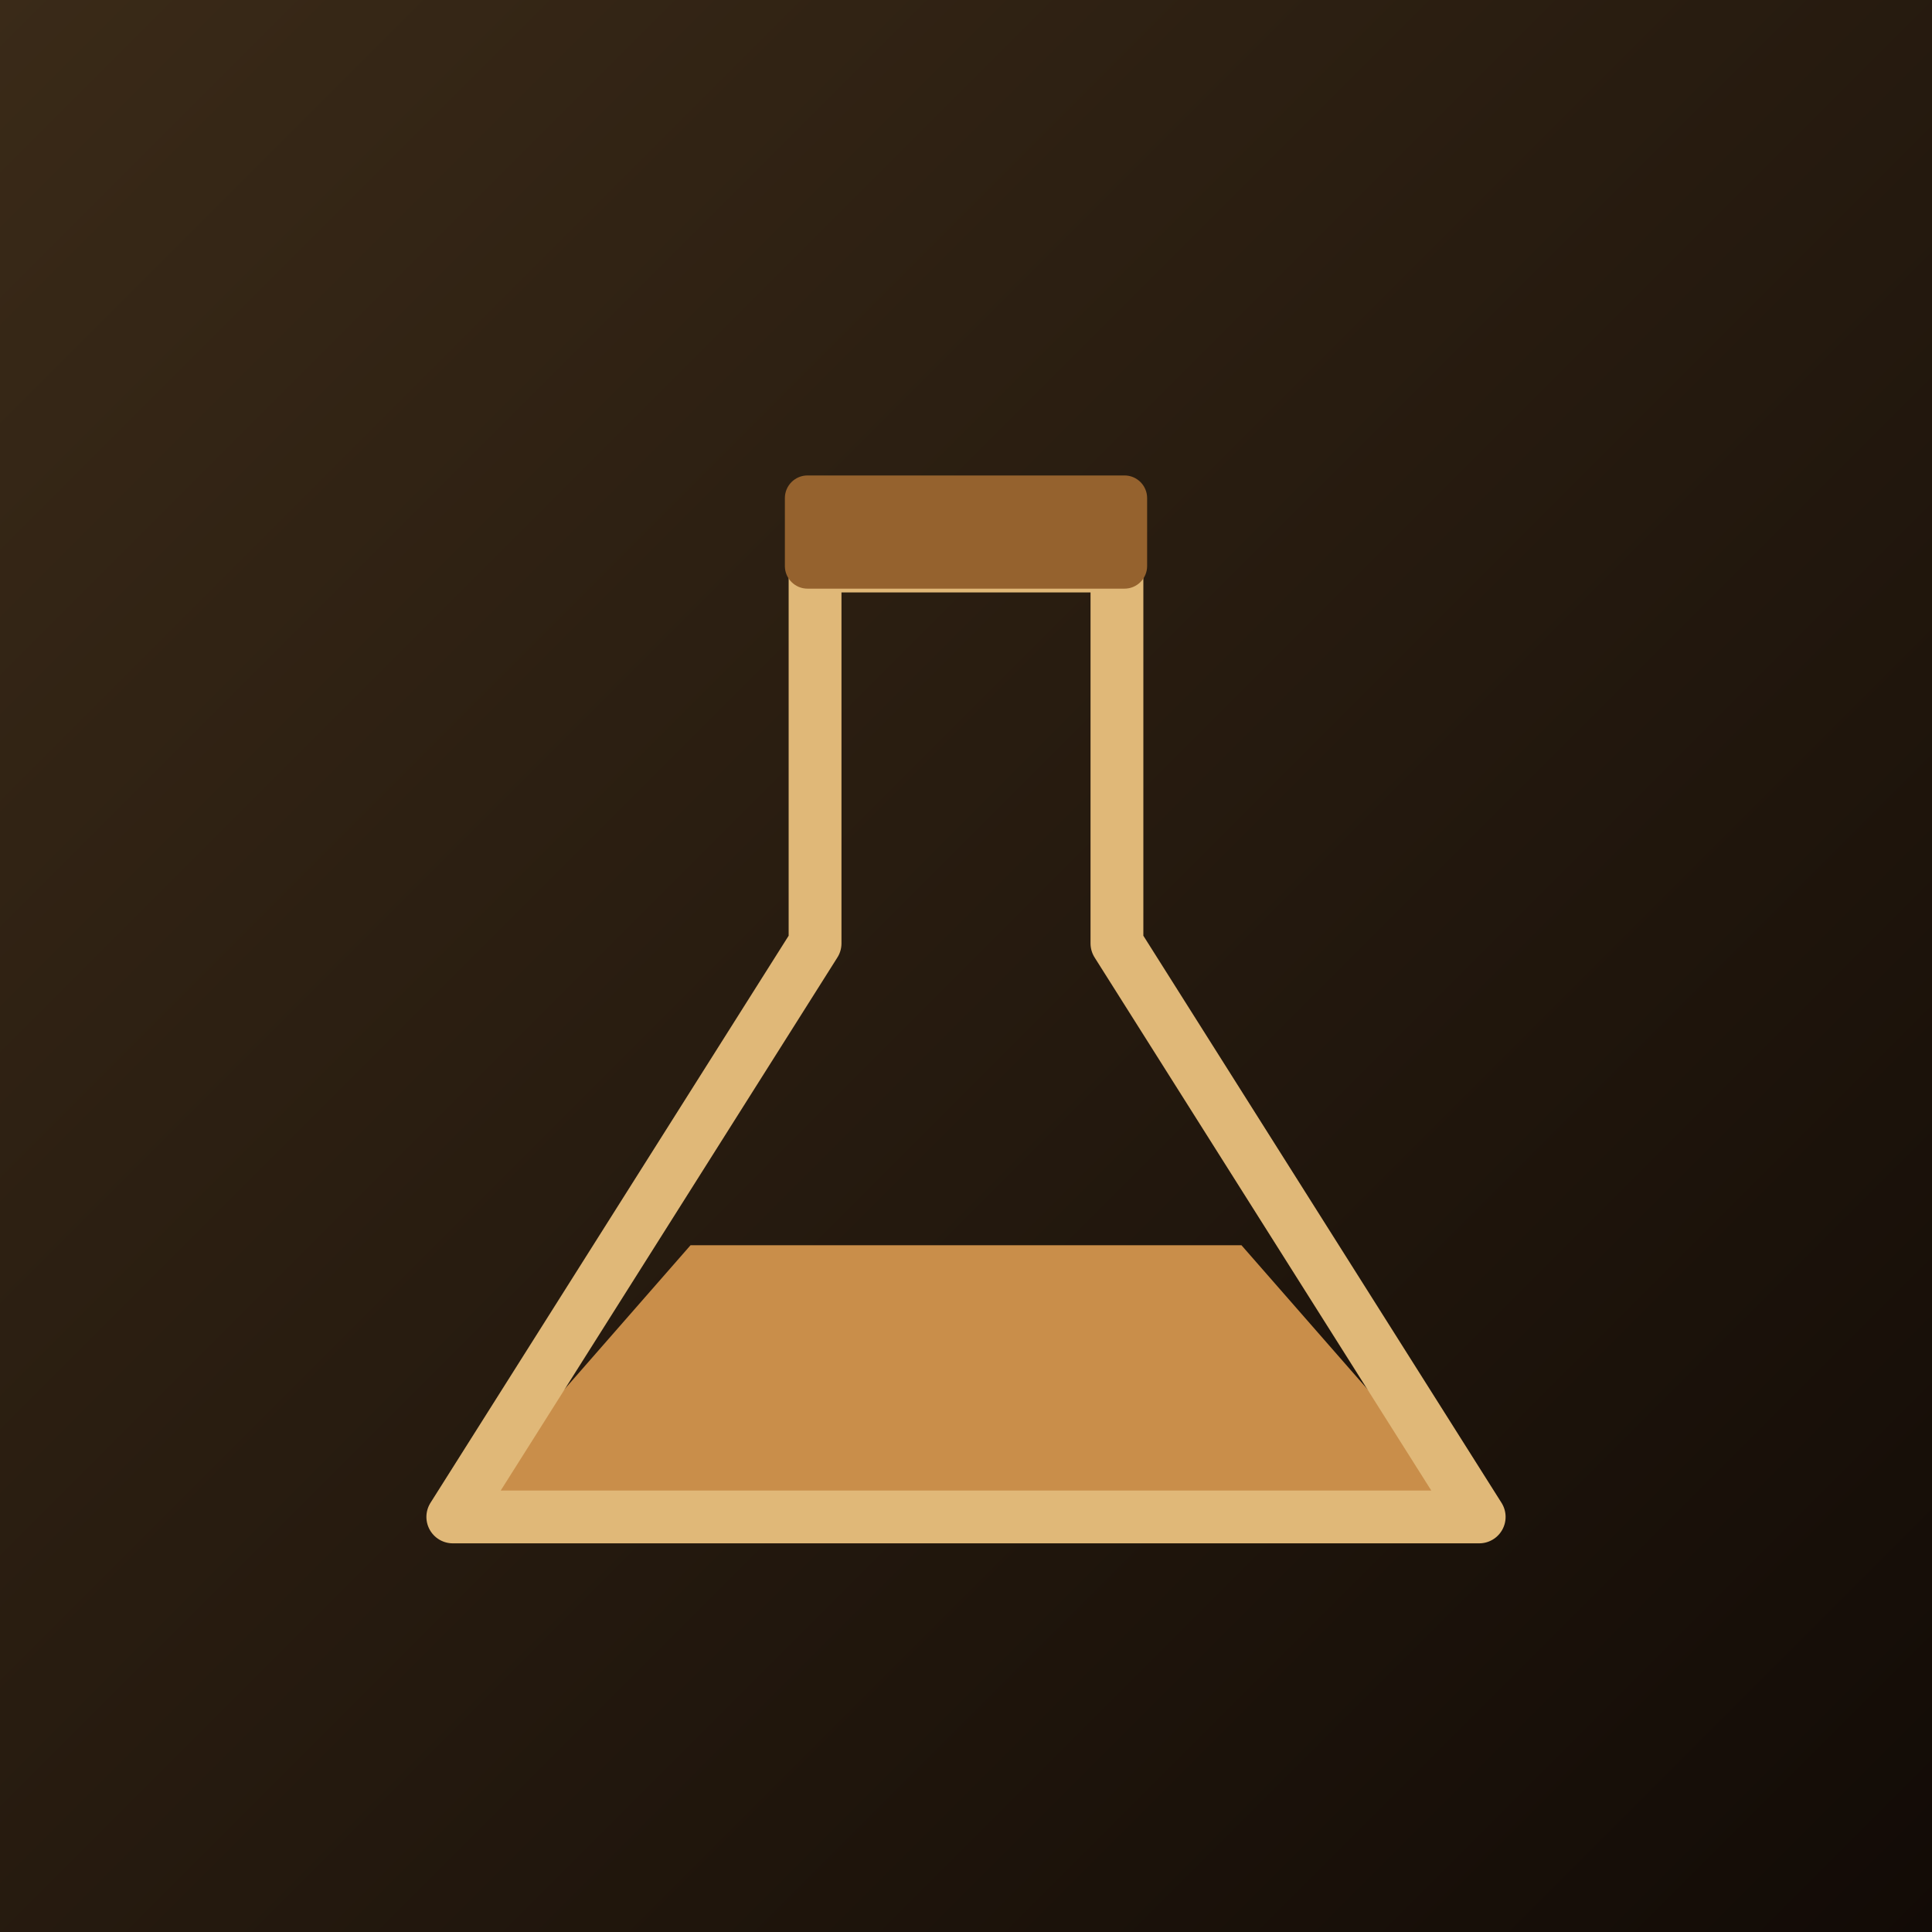
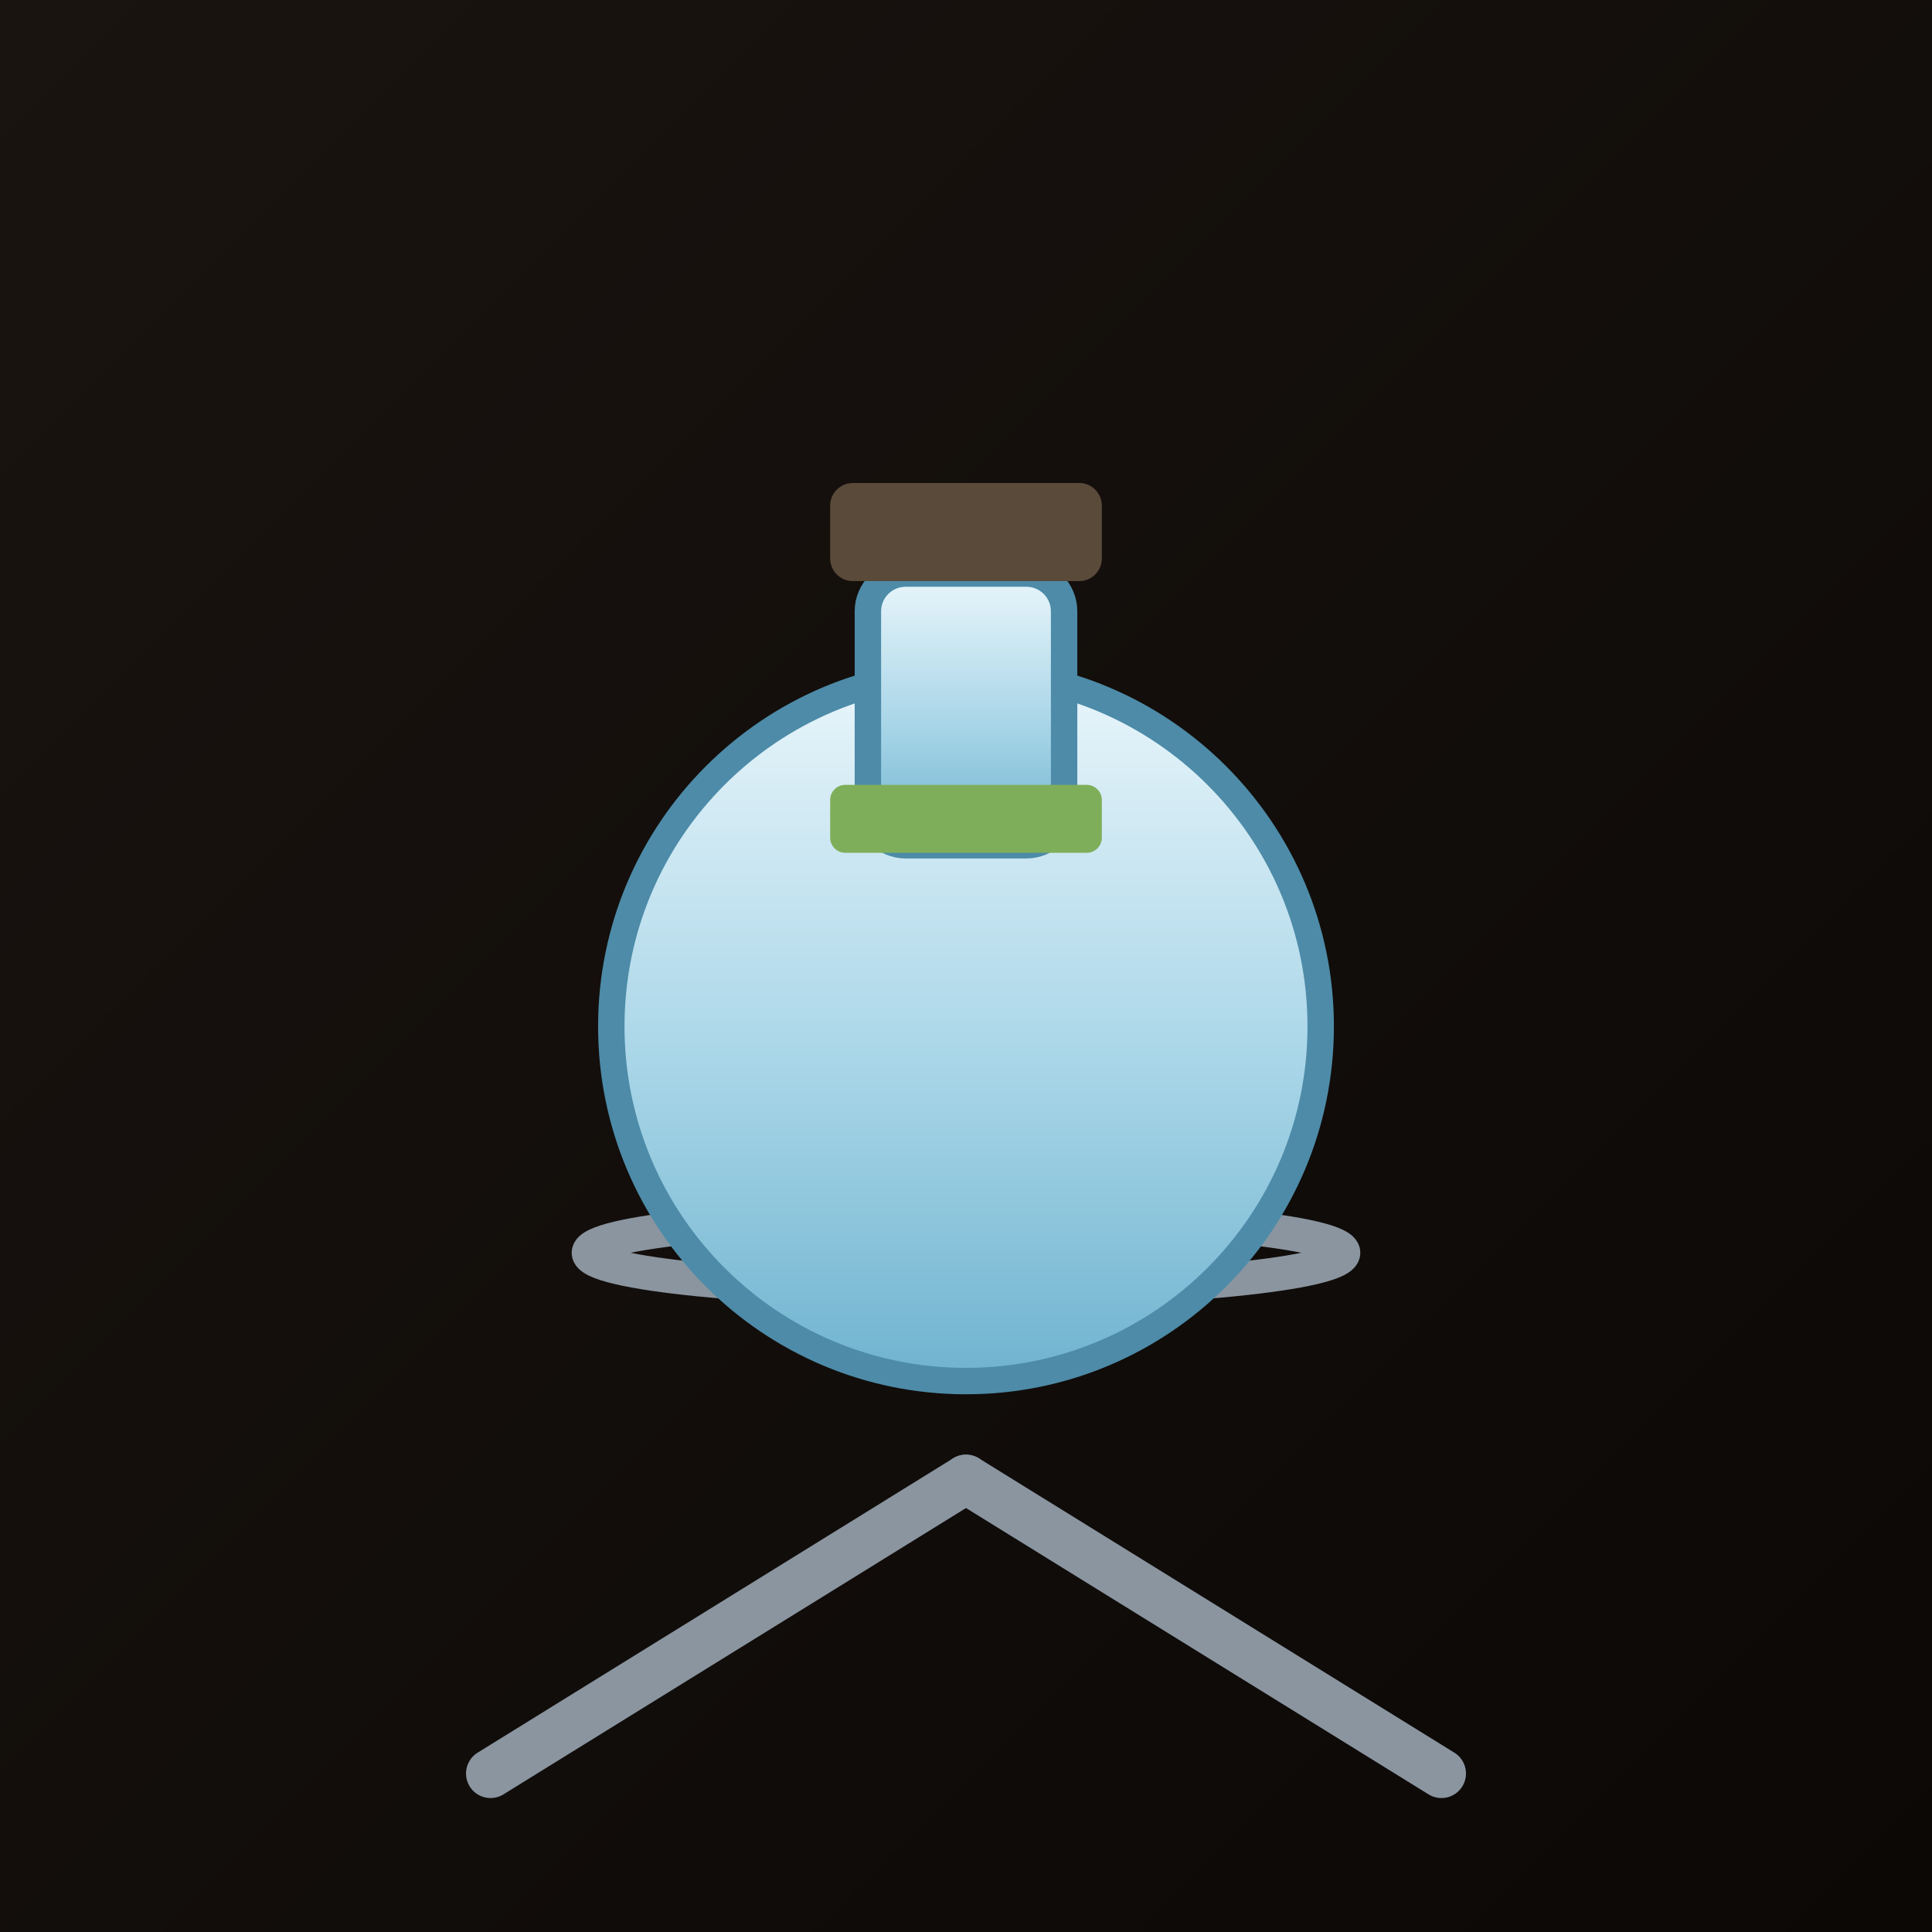
<svg xmlns="http://www.w3.org/2000/svg" viewBox="0 0 512 512">
  <defs>
    <linearGradient id="bg" x1="0" y1="0" x2="1" y2="1">
-       <stop offset="0" stop-color="#3a2a18" />
-       <stop offset="1" stop-color="#120b06" />
+       <stop offset="0" stop-color="#1a1410" />
+       <stop offset="1" stop-color="#0b0806" />
+     </linearGradient>
+     <linearGradient id="corpo" x1="0" y1="0" x2="0" y2="1">
+       <stop offset="0" stop-color="#eaf6fb" />
+       <stop offset="0.55" stop-color="#a9d6e8" />
+       <stop offset="1" stop-color="#6fb3cf" />
    </linearGradient>
  </defs>
  <rect width="512" height="512" fill="url(#bg)" />
-   <polygon points="183,330 329,330 392,402 120,402" fill="#c98e4a" />
-   <polygon points="216,150 296,150 296,250 392,402 120,402 216,250" fill="none" stroke="#e0b878" stroke-width="14" stroke-linejoin="round" />
-   <rect x="208" y="126" width="96" height="30" rx="6" fill="#95622e" />
+   <line x1="256" y1="392" x2="130" y2="470" stroke="#8a95a0" stroke-width="13" stroke-linecap="round" />
+   <line x1="256" y1="392" x2="382" y2="470" stroke="#8a95a0" stroke-width="13" stroke-linecap="round" />
+   <ellipse cx="256" cy="332" rx="100" ry="10" fill="none" stroke="#8a95a0" stroke-width="9" />
+   <circle cx="256" cy="272" r="94" fill="url(#corpo)" stroke="#4d8ba8" stroke-width="7" />
+   <rect x="230" y="152" width="52" height="72" rx="10" fill="url(#corpo)" stroke="#4d8ba8" stroke-width="7" />
+   <rect x="220" y="208" width="72" height="18" rx="4" fill="#7fae5a" />
+   <rect x="220" y="128" width="72" height="26" rx="6" fill="#5a4a3a" />
</svg>
